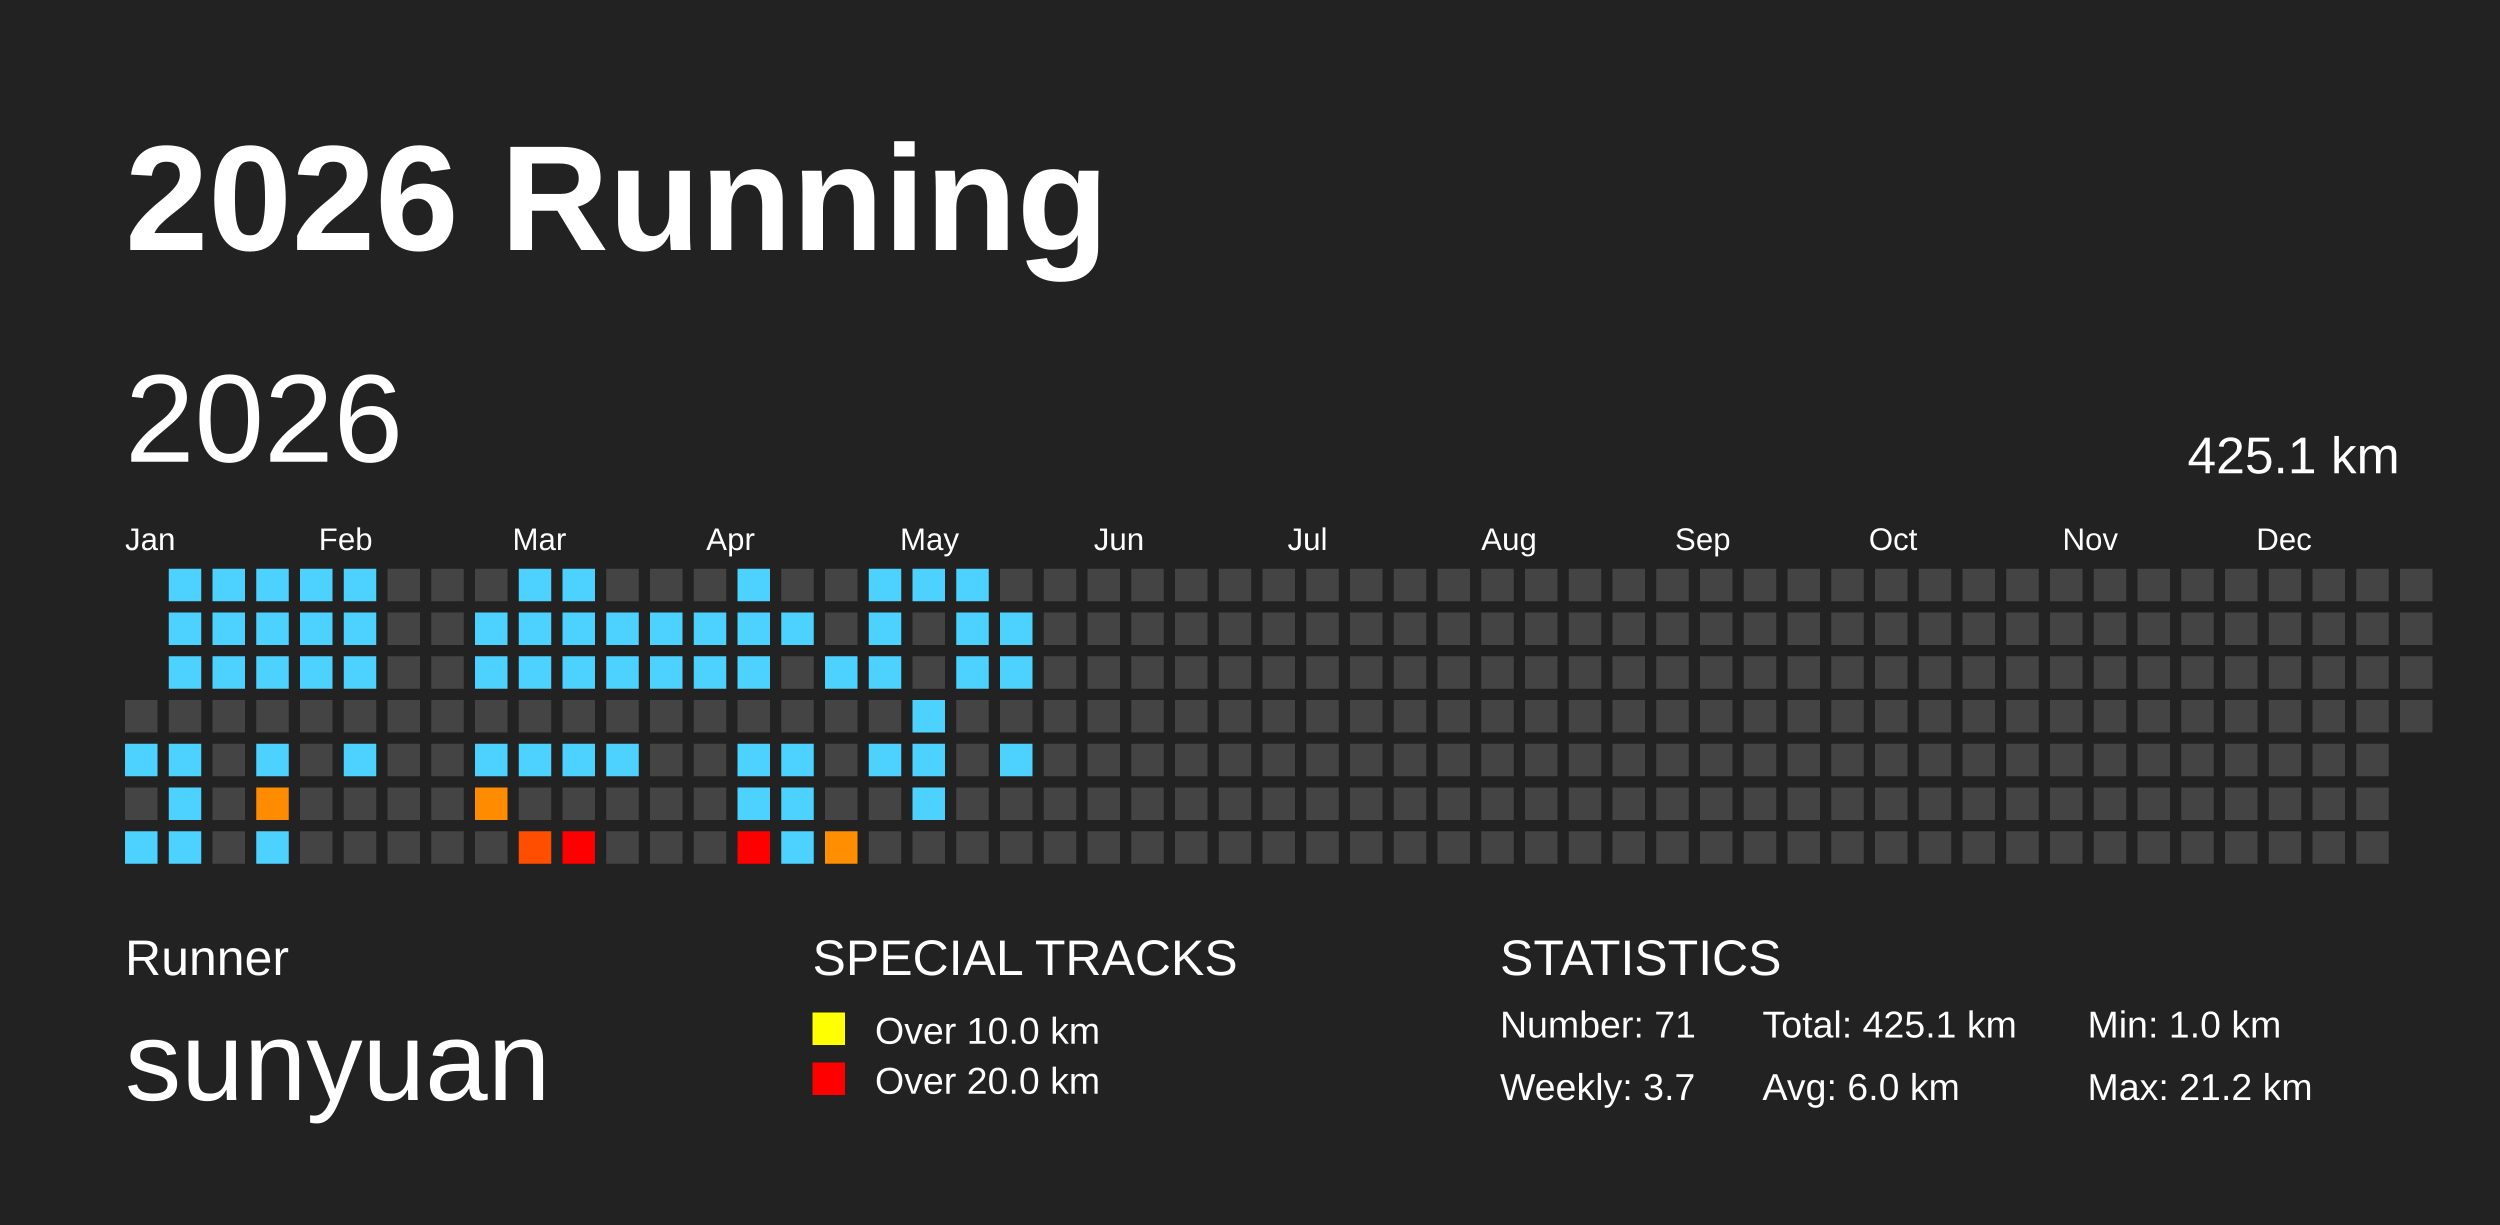
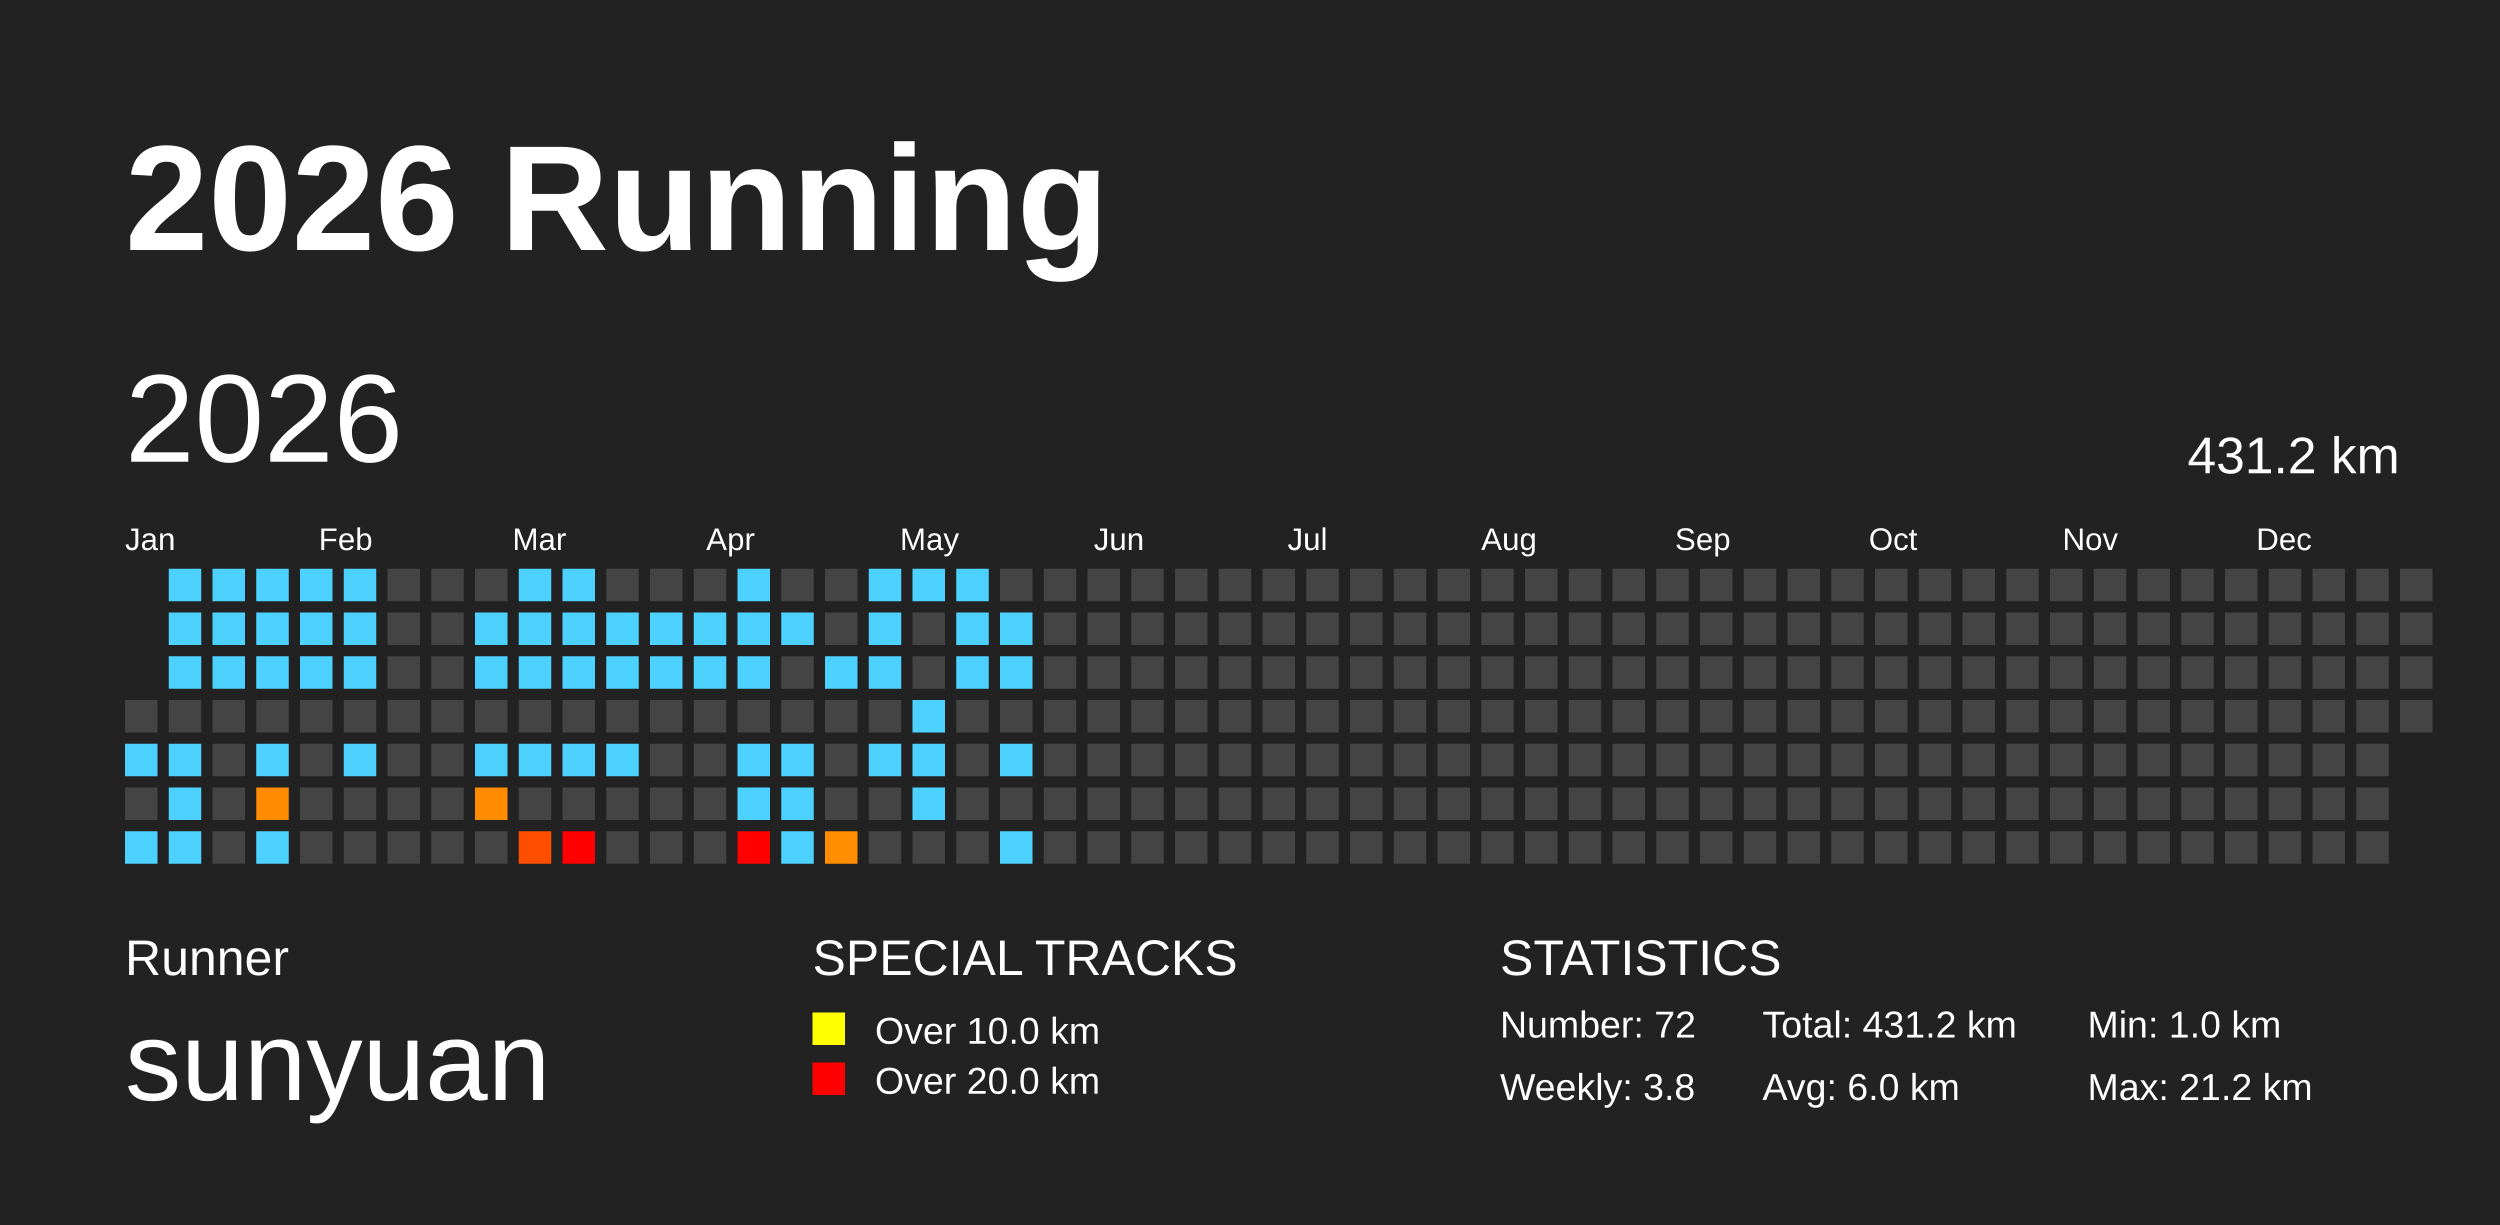
<svg xmlns="http://www.w3.org/2000/svg" baseProfile="full" height="98mm" version="1.1" viewBox="0,0,200,98" width="200mm">
  <defs />
  <rect fill="#222222" height="98" width="200" x="0" y="0" />
  <text fill="#FFFFFF" style="font-size:12px; font-family:Arial; font-weight:bold;" x="10" y="20">2026 Running</text>
  <text fill="#FFFFFF" style="font-size:4px; font-family:Arial" x="10" y="78">Runner</text>
  <text fill="#FFFFFF" style="font-size:9px; font-family:Arial" x="10" y="88">sunyuan</text>
  <text fill="#FFFFFF" style="font-size:4px; font-family:Arial" x="65" y="78">SPECIAL TRACKS</text>
  <rect fill="yellow" height="2.6" width="2.6" x="65" y="81" />
  <text fill="#FFFFFF" style="font-size:3px; font-family:Arial" x="70" y="83.5">Over 10.0 km</text>
  <rect fill="red" height="2.6" width="2.6" x="65" y="85" />
  <text fill="#FFFFFF" style="font-size:3px; font-family:Arial" x="70" y="87.5">Over 20.0 km</text>
  <text fill="#FFFFFF" style="font-size:4px; font-family:Arial" x="120" y="78">STATISTICS</text>
-   <text fill="#FFFFFF" style="font-size:3px; font-family:Arial" x="120" y="83">Number: 71</text>
-   <text fill="#FFFFFF" style="font-size:3px; font-family:Arial" x="120" y="88">Weekly: 3.7</text>
-   <text fill="#FFFFFF" style="font-size:3px; font-family:Arial" x="141" y="83">Total: 425.1 km</text>
+   <text fill="#FFFFFF" style="font-size:3px; font-family:Arial" x="120" y="83">Number: 72</text>
+   <text fill="#FFFFFF" style="font-size:3px; font-family:Arial" x="120" y="88">Weekly: 3.8</text>
+   <text fill="#FFFFFF" style="font-size:3px; font-family:Arial" x="141" y="83">Total: 431.2 km</text>
  <text fill="#FFFFFF" style="font-size:3px; font-family:Arial" x="141" y="88">Avg: 6.0 km</text>
  <text fill="#FFFFFF" style="font-size:3px; font-family:Arial" x="167" y="83">Min: 1.0 km</text>
  <text fill="#FFFFFF" style="font-size:3px; font-family:Arial" x="167" y="88">Max: 21.2 km</text>
  <text dominant-baseline="hanging" fill="#FFFFFF" style="font-size:10.0px; font-family:Arial;" x="10" y="30">2026</text>
-   <text dominant-baseline="hanging" fill="#FFFFFF" style="font-size:4.125px; font-family:Arial;" x="175" y="35">425.1 km</text>
+   <text dominant-baseline="hanging" fill="#FFFFFF" style="font-size:4.125px; font-family:Arial;" x="175" y="35">431.2 km</text>
  <text fill="#FFFFFF" style="font-size:2.5px; font-family:Arial" x="10.0" y="44">Jan</text>
  <text fill="#FFFFFF" style="font-size:2.5px; font-family:Arial" x="25.5" y="44">Feb</text>
  <text fill="#FFFFFF" style="font-size:2.5px; font-family:Arial" x="41.0" y="44">Mar</text>
  <text fill="#FFFFFF" style="font-size:2.5px; font-family:Arial" x="56.5" y="44">Apr</text>
  <text fill="#FFFFFF" style="font-size:2.5px; font-family:Arial" x="72.0" y="44">May</text>
  <text fill="#FFFFFF" style="font-size:2.5px; font-family:Arial" x="87.5" y="44">Jun</text>
  <text fill="#FFFFFF" style="font-size:2.5px; font-family:Arial" x="103.0" y="44">Jul</text>
  <text fill="#FFFFFF" style="font-size:2.5px; font-family:Arial" x="118.5" y="44">Aug</text>
  <text fill="#FFFFFF" style="font-size:2.5px; font-family:Arial" x="134.0" y="44">Sep</text>
  <text fill="#FFFFFF" style="font-size:2.5px; font-family:Arial" x="149.5" y="44">Oct</text>
  <text fill="#FFFFFF" style="font-size:2.5px; font-family:Arial" x="165.0" y="44">Nov</text>
  <text fill="#FFFFFF" style="font-size:2.5px; font-family:Arial" x="180.5" y="44">Dec</text>
  <rect fill="#444444" height="2.6" width="2.6" x="10.0" y="56.0" />
  <rect fill="#4dd2ff" height="2.6" width="2.6" x="10.0" y="59.5" />
  <rect fill="#444444" height="2.6" width="2.6" x="10.0" y="63.0" />
  <rect fill="#4dd2ff" height="2.6" width="2.6" x="10.0" y="66.5" />
  <rect fill="#4dd2ff" height="2.6" width="2.6" x="13.5" y="45.5" />
  <rect fill="#4dd2ff" height="2.6" width="2.6" x="13.5" y="49.0" />
  <rect fill="#4dd2ff" height="2.6" width="2.6" x="13.5" y="52.5" />
  <rect fill="#444444" height="2.6" width="2.6" x="13.5" y="56.0" />
  <rect fill="#4dd2ff" height="2.6" width="2.6" x="13.5" y="59.5" />
  <rect fill="#4dd2ff" height="2.6" width="2.6" x="13.5" y="63.0" />
  <rect fill="#4dd2ff" height="2.6" width="2.6" x="13.5" y="66.5" />
  <rect fill="#4dd2ff" height="2.6" width="2.6" x="17.0" y="45.5" />
  <rect fill="#4dd2ff" height="2.6" width="2.6" x="17.0" y="49.0" />
  <rect fill="#4dd2ff" height="2.6" width="2.6" x="17.0" y="52.5" />
  <rect fill="#444444" height="2.6" width="2.6" x="17.0" y="56.0" />
  <rect fill="#444444" height="2.6" width="2.6" x="17.0" y="59.5" />
  <rect fill="#444444" height="2.6" width="2.6" x="17.0" y="63.0" />
  <rect fill="#444444" height="2.6" width="2.6" x="17.0" y="66.5" />
  <rect fill="#4dd2ff" height="2.6" width="2.6" x="20.5" y="45.5" />
  <rect fill="#4dd2ff" height="2.6" width="2.6" x="20.5" y="49.0" />
  <rect fill="#4dd2ff" height="2.6" width="2.6" x="20.5" y="52.5" />
  <rect fill="#444444" height="2.6" width="2.6" x="20.5" y="56.0" />
  <rect fill="#4dd2ff" height="2.6" width="2.6" x="20.5" y="59.5" />
  <rect fill="#ff8b00" height="2.6" width="2.6" x="20.5" y="63.0" />
  <rect fill="#4dd2ff" height="2.6" width="2.6" x="20.5" y="66.5" />
  <rect fill="#4dd2ff" height="2.6" width="2.6" x="24.0" y="45.5" />
  <rect fill="#4dd2ff" height="2.6" width="2.6" x="24.0" y="49.0" />
  <rect fill="#4dd2ff" height="2.6" width="2.6" x="24.0" y="52.5" />
  <rect fill="#444444" height="2.6" width="2.6" x="24.0" y="56.0" />
  <rect fill="#444444" height="2.6" width="2.6" x="24.0" y="59.5" />
  <rect fill="#444444" height="2.6" width="2.6" x="24.0" y="63.0" />
  <rect fill="#444444" height="2.6" width="2.6" x="24.0" y="66.5" />
  <rect fill="#4dd2ff" height="2.6" width="2.6" x="27.5" y="45.5" />
  <rect fill="#4dd2ff" height="2.6" width="2.6" x="27.5" y="49.0" />
  <rect fill="#4dd2ff" height="2.6" width="2.6" x="27.5" y="52.5" />
  <rect fill="#444444" height="2.6" width="2.6" x="27.5" y="56.0" />
  <rect fill="#4dd2ff" height="2.6" width="2.6" x="27.5" y="59.5" />
  <rect fill="#444444" height="2.6" width="2.6" x="27.5" y="63.0" />
  <rect fill="#444444" height="2.6" width="2.6" x="27.5" y="66.5" />
  <rect fill="#444444" height="2.6" width="2.6" x="31.0" y="45.5" />
  <rect fill="#444444" height="2.6" width="2.6" x="31.0" y="49.0" />
  <rect fill="#444444" height="2.6" width="2.6" x="31.0" y="52.5" />
  <rect fill="#444444" height="2.6" width="2.6" x="31.0" y="56.0" />
  <rect fill="#444444" height="2.6" width="2.6" x="31.0" y="59.5" />
  <rect fill="#444444" height="2.6" width="2.6" x="31.0" y="63.0" />
  <rect fill="#444444" height="2.6" width="2.6" x="31.0" y="66.5" />
  <rect fill="#444444" height="2.6" width="2.6" x="34.5" y="45.5" />
  <rect fill="#444444" height="2.6" width="2.6" x="34.5" y="49.0" />
  <rect fill="#444444" height="2.6" width="2.6" x="34.5" y="52.5" />
  <rect fill="#444444" height="2.6" width="2.6" x="34.5" y="56.0" />
  <rect fill="#444444" height="2.6" width="2.6" x="34.5" y="59.5" />
  <rect fill="#444444" height="2.6" width="2.6" x="34.5" y="63.0" />
  <rect fill="#444444" height="2.6" width="2.6" x="34.5" y="66.5" />
  <rect fill="#444444" height="2.6" width="2.6" x="38.0" y="45.5" />
  <rect fill="#4dd2ff" height="2.6" width="2.6" x="38.0" y="49.0" />
  <rect fill="#4dd2ff" height="2.6" width="2.6" x="38.0" y="52.5" />
  <rect fill="#444444" height="2.6" width="2.6" x="38.0" y="56.0" />
  <rect fill="#4dd2ff" height="2.6" width="2.6" x="38.0" y="59.5" />
  <rect fill="#ff8c00" height="2.6" width="2.6" x="38.0" y="63.0" />
  <rect fill="#444444" height="2.6" width="2.6" x="38.0" y="66.5" />
  <rect fill="#4dd2ff" height="2.6" width="2.6" x="41.5" y="45.5" />
  <rect fill="#4dd2ff" height="2.6" width="2.6" x="41.5" y="49.0" />
  <rect fill="#4dd2ff" height="2.6" width="2.6" x="41.5" y="52.5" />
  <rect fill="#444444" height="2.6" width="2.6" x="41.5" y="56.0" />
  <rect fill="#4dd2ff" height="2.6" width="2.6" x="41.5" y="59.5" />
  <rect fill="#444444" height="2.6" width="2.6" x="41.5" y="63.0" />
  <rect fill="#ff4e00" height="2.6" width="2.6" x="41.5" y="66.5" />
  <rect fill="#4dd2ff" height="2.6" width="2.6" x="45.0" y="45.5" />
  <rect fill="#4dd2ff" height="2.6" width="2.6" x="45.0" y="49.0" />
  <rect fill="#4dd2ff" height="2.6" width="2.6" x="45.0" y="52.5" />
  <rect fill="#444444" height="2.6" width="2.6" x="45.0" y="56.0" />
  <rect fill="#4dd2ff" height="2.6" width="2.6" x="45.0" y="59.5" />
  <rect fill="#444444" height="2.6" width="2.6" x="45.0" y="63.0" />
  <rect fill="red" height="2.6" width="2.6" x="45.0" y="66.5" />
  <rect fill="#444444" height="2.6" width="2.6" x="48.5" y="45.5" />
  <rect fill="#4dd2ff" height="2.6" width="2.6" x="48.5" y="49.0" />
  <rect fill="#4dd2ff" height="2.6" width="2.6" x="48.5" y="52.5" />
  <rect fill="#444444" height="2.6" width="2.6" x="48.5" y="56.0" />
  <rect fill="#4dd2ff" height="2.6" width="2.6" x="48.5" y="59.5" />
  <rect fill="#444444" height="2.6" width="2.6" x="48.5" y="63.0" />
  <rect fill="#444444" height="2.6" width="2.6" x="48.5" y="66.5" />
  <rect fill="#444444" height="2.6" width="2.6" x="52.0" y="45.5" />
  <rect fill="#4dd2ff" height="2.6" width="2.6" x="52.0" y="49.0" />
  <rect fill="#4dd2ff" height="2.6" width="2.6" x="52.0" y="52.5" />
  <rect fill="#444444" height="2.6" width="2.6" x="52.0" y="56.0" />
  <rect fill="#444444" height="2.6" width="2.6" x="52.0" y="59.5" />
  <rect fill="#444444" height="2.6" width="2.6" x="52.0" y="63.0" />
  <rect fill="#444444" height="2.6" width="2.6" x="52.0" y="66.5" />
  <rect fill="#444444" height="2.6" width="2.6" x="55.5" y="45.5" />
  <rect fill="#4dd2ff" height="2.6" width="2.6" x="55.5" y="49.0" />
  <rect fill="#4dd2ff" height="2.6" width="2.6" x="55.5" y="52.5" />
  <rect fill="#444444" height="2.6" width="2.6" x="55.5" y="56.0" />
  <rect fill="#444444" height="2.6" width="2.6" x="55.5" y="59.5" />
  <rect fill="#444444" height="2.6" width="2.6" x="55.5" y="63.0" />
  <rect fill="#444444" height="2.6" width="2.6" x="55.5" y="66.5" />
  <rect fill="#4dd2ff" height="2.6" width="2.6" x="59.0" y="45.5" />
  <rect fill="#4dd2ff" height="2.6" width="2.6" x="59.0" y="49.0" />
  <rect fill="#4dd2ff" height="2.6" width="2.6" x="59.0" y="52.5" />
  <rect fill="#444444" height="2.6" width="2.6" x="59.0" y="56.0" />
  <rect fill="#4dd2ff" height="2.6" width="2.6" x="59.0" y="59.5" />
  <rect fill="#4dd2ff" height="2.6" width="2.6" x="59.0" y="63.0" />
  <rect fill="red" height="2.6" width="2.6" x="59.0" y="66.5" />
  <rect fill="#444444" height="2.6" width="2.6" x="62.5" y="45.5" />
  <rect fill="#4dd2ff" height="2.6" width="2.6" x="62.5" y="49.0" />
  <rect fill="#444444" height="2.6" width="2.6" x="62.5" y="52.5" />
  <rect fill="#444444" height="2.6" width="2.6" x="62.5" y="56.0" />
  <rect fill="#4dd2ff" height="2.6" width="2.6" x="62.5" y="59.5" />
  <rect fill="#4dd2ff" height="2.6" width="2.6" x="62.5" y="63.0" />
  <rect fill="#4dd2ff" height="2.6" width="2.6" x="62.5" y="66.5" />
  <rect fill="#444444" height="2.6" width="2.6" x="66.0" y="45.5" />
  <rect fill="#444444" height="2.6" width="2.6" x="66.0" y="49.0" />
  <rect fill="#4dd2ff" height="2.6" width="2.6" x="66.0" y="52.5" />
  <rect fill="#444444" height="2.6" width="2.6" x="66.0" y="56.0" />
  <rect fill="#444444" height="2.6" width="2.6" x="66.0" y="59.5" />
  <rect fill="#444444" height="2.6" width="2.6" x="66.0" y="63.0" />
  <rect fill="#ff8e00" height="2.6" width="2.6" x="66.0" y="66.5" />
  <rect fill="#4dd2ff" height="2.6" width="2.6" x="69.5" y="45.5" />
  <rect fill="#4dd2ff" height="2.6" width="2.6" x="69.5" y="49.0" />
  <rect fill="#4dd2ff" height="2.6" width="2.6" x="69.5" y="52.5" />
  <rect fill="#444444" height="2.6" width="2.6" x="69.5" y="56.0" />
  <rect fill="#4dd2ff" height="2.6" width="2.6" x="69.5" y="59.5" />
  <rect fill="#444444" height="2.6" width="2.6" x="69.5" y="63.0" />
  <rect fill="#444444" height="2.6" width="2.6" x="69.5" y="66.5" />
  <rect fill="#4dd2ff" height="2.6" width="2.6" x="73.0" y="45.5" />
  <rect fill="#444444" height="2.6" width="2.6" x="73.0" y="49.0" />
  <rect fill="#444444" height="2.6" width="2.6" x="73.0" y="52.5" />
  <rect fill="#4dd2ff" height="2.6" width="2.6" x="73.0" y="56.0" />
  <rect fill="#4dd2ff" height="2.6" width="2.6" x="73.0" y="59.5" />
  <rect fill="#4dd2ff" height="2.6" width="2.6" x="73.0" y="63.0" />
  <rect fill="#444444" height="2.6" width="2.6" x="73.0" y="66.5" />
  <rect fill="#4dd2ff" height="2.6" width="2.6" x="76.5" y="45.5" />
  <rect fill="#4dd2ff" height="2.6" width="2.6" x="76.5" y="49.0" />
  <rect fill="#4dd2ff" height="2.6" width="2.6" x="76.5" y="52.5" />
  <rect fill="#444444" height="2.6" width="2.6" x="76.5" y="56.0" />
  <rect fill="#444444" height="2.6" width="2.6" x="76.5" y="59.5" />
  <rect fill="#444444" height="2.6" width="2.6" x="76.5" y="63.0" />
  <rect fill="#444444" height="2.6" width="2.6" x="76.5" y="66.5" />
  <rect fill="#444444" height="2.6" width="2.6" x="80.0" y="45.5" />
  <rect fill="#4dd2ff" height="2.6" width="2.6" x="80.0" y="49.0" />
  <rect fill="#4dd2ff" height="2.6" width="2.6" x="80.0" y="52.5" />
  <rect fill="#444444" height="2.6" width="2.6" x="80.0" y="56.0" />
  <rect fill="#4dd2ff" height="2.6" width="2.6" x="80.0" y="59.5" />
  <rect fill="#444444" height="2.6" width="2.6" x="80.0" y="63.0" />
-   <rect fill="#444444" height="2.6" width="2.6" x="80.0" y="66.5" />
+   <rect fill="#4dd2ff" height="2.6" width="2.6" x="80.0" y="66.5" />
  <rect fill="#444444" height="2.6" width="2.6" x="83.5" y="45.5" />
  <rect fill="#444444" height="2.6" width="2.6" x="83.5" y="49.0" />
  <rect fill="#444444" height="2.6" width="2.6" x="83.5" y="52.5" />
  <rect fill="#444444" height="2.6" width="2.6" x="83.5" y="56.0" />
  <rect fill="#444444" height="2.6" width="2.6" x="83.5" y="59.5" />
  <rect fill="#444444" height="2.6" width="2.6" x="83.5" y="63.0" />
  <rect fill="#444444" height="2.6" width="2.6" x="83.5" y="66.5" />
  <rect fill="#444444" height="2.6" width="2.6" x="87.0" y="45.5" />
  <rect fill="#444444" height="2.6" width="2.6" x="87.0" y="49.0" />
  <rect fill="#444444" height="2.6" width="2.6" x="87.0" y="52.5" />
  <rect fill="#444444" height="2.6" width="2.6" x="87.0" y="56.0" />
  <rect fill="#444444" height="2.6" width="2.6" x="87.0" y="59.5" />
  <rect fill="#444444" height="2.6" width="2.6" x="87.0" y="63.0" />
  <rect fill="#444444" height="2.6" width="2.6" x="87.0" y="66.5" />
  <rect fill="#444444" height="2.6" width="2.6" x="90.5" y="45.5" />
  <rect fill="#444444" height="2.6" width="2.6" x="90.5" y="49.0" />
  <rect fill="#444444" height="2.6" width="2.6" x="90.5" y="52.5" />
  <rect fill="#444444" height="2.6" width="2.6" x="90.5" y="56.0" />
  <rect fill="#444444" height="2.6" width="2.6" x="90.5" y="59.5" />
  <rect fill="#444444" height="2.6" width="2.6" x="90.5" y="63.0" />
  <rect fill="#444444" height="2.6" width="2.6" x="90.5" y="66.5" />
  <rect fill="#444444" height="2.6" width="2.6" x="94.0" y="45.5" />
  <rect fill="#444444" height="2.6" width="2.6" x="94.0" y="49.0" />
  <rect fill="#444444" height="2.6" width="2.6" x="94.0" y="52.5" />
  <rect fill="#444444" height="2.6" width="2.6" x="94.0" y="56.0" />
  <rect fill="#444444" height="2.6" width="2.6" x="94.0" y="59.5" />
  <rect fill="#444444" height="2.6" width="2.6" x="94.0" y="63.0" />
  <rect fill="#444444" height="2.6" width="2.6" x="94.0" y="66.5" />
  <rect fill="#444444" height="2.6" width="2.6" x="97.5" y="45.5" />
  <rect fill="#444444" height="2.6" width="2.6" x="97.5" y="49.0" />
  <rect fill="#444444" height="2.6" width="2.6" x="97.5" y="52.5" />
  <rect fill="#444444" height="2.6" width="2.6" x="97.5" y="56.0" />
  <rect fill="#444444" height="2.6" width="2.6" x="97.5" y="59.5" />
  <rect fill="#444444" height="2.6" width="2.6" x="97.5" y="63.0" />
  <rect fill="#444444" height="2.6" width="2.6" x="97.5" y="66.5" />
  <rect fill="#444444" height="2.6" width="2.6" x="101.0" y="45.5" />
  <rect fill="#444444" height="2.6" width="2.6" x="101.0" y="49.0" />
  <rect fill="#444444" height="2.6" width="2.6" x="101.0" y="52.5" />
  <rect fill="#444444" height="2.6" width="2.6" x="101.0" y="56.0" />
  <rect fill="#444444" height="2.6" width="2.6" x="101.0" y="59.5" />
  <rect fill="#444444" height="2.6" width="2.6" x="101.0" y="63.0" />
  <rect fill="#444444" height="2.6" width="2.6" x="101.0" y="66.5" />
  <rect fill="#444444" height="2.6" width="2.6" x="104.5" y="45.5" />
  <rect fill="#444444" height="2.6" width="2.6" x="104.5" y="49.0" />
  <rect fill="#444444" height="2.6" width="2.6" x="104.5" y="52.5" />
  <rect fill="#444444" height="2.6" width="2.6" x="104.5" y="56.0" />
  <rect fill="#444444" height="2.6" width="2.6" x="104.5" y="59.5" />
  <rect fill="#444444" height="2.6" width="2.6" x="104.5" y="63.0" />
  <rect fill="#444444" height="2.6" width="2.6" x="104.5" y="66.5" />
  <rect fill="#444444" height="2.6" width="2.6" x="108.0" y="45.5" />
  <rect fill="#444444" height="2.6" width="2.6" x="108.0" y="49.0" />
  <rect fill="#444444" height="2.6" width="2.6" x="108.0" y="52.5" />
  <rect fill="#444444" height="2.6" width="2.6" x="108.0" y="56.0" />
  <rect fill="#444444" height="2.6" width="2.6" x="108.0" y="59.5" />
  <rect fill="#444444" height="2.6" width="2.6" x="108.0" y="63.0" />
  <rect fill="#444444" height="2.6" width="2.6" x="108.0" y="66.5" />
  <rect fill="#444444" height="2.6" width="2.6" x="111.5" y="45.5" />
  <rect fill="#444444" height="2.6" width="2.6" x="111.5" y="49.0" />
  <rect fill="#444444" height="2.6" width="2.6" x="111.5" y="52.5" />
  <rect fill="#444444" height="2.6" width="2.6" x="111.5" y="56.0" />
  <rect fill="#444444" height="2.6" width="2.6" x="111.5" y="59.5" />
  <rect fill="#444444" height="2.6" width="2.6" x="111.5" y="63.0" />
  <rect fill="#444444" height="2.6" width="2.6" x="111.5" y="66.5" />
  <rect fill="#444444" height="2.6" width="2.6" x="115.0" y="45.5" />
  <rect fill="#444444" height="2.6" width="2.6" x="115.0" y="49.0" />
  <rect fill="#444444" height="2.6" width="2.6" x="115.0" y="52.5" />
  <rect fill="#444444" height="2.6" width="2.6" x="115.0" y="56.0" />
  <rect fill="#444444" height="2.6" width="2.6" x="115.0" y="59.5" />
  <rect fill="#444444" height="2.6" width="2.6" x="115.0" y="63.0" />
  <rect fill="#444444" height="2.6" width="2.6" x="115.0" y="66.5" />
  <rect fill="#444444" height="2.6" width="2.6" x="118.5" y="45.5" />
  <rect fill="#444444" height="2.6" width="2.6" x="118.5" y="49.0" />
  <rect fill="#444444" height="2.6" width="2.6" x="118.5" y="52.5" />
  <rect fill="#444444" height="2.6" width="2.6" x="118.5" y="56.0" />
  <rect fill="#444444" height="2.6" width="2.6" x="118.5" y="59.5" />
  <rect fill="#444444" height="2.6" width="2.6" x="118.5" y="63.0" />
  <rect fill="#444444" height="2.6" width="2.6" x="118.5" y="66.5" />
  <rect fill="#444444" height="2.6" width="2.6" x="122.0" y="45.5" />
  <rect fill="#444444" height="2.6" width="2.6" x="122.0" y="49.0" />
  <rect fill="#444444" height="2.6" width="2.6" x="122.0" y="52.5" />
  <rect fill="#444444" height="2.6" width="2.6" x="122.0" y="56.0" />
  <rect fill="#444444" height="2.6" width="2.6" x="122.0" y="59.5" />
  <rect fill="#444444" height="2.6" width="2.6" x="122.0" y="63.0" />
  <rect fill="#444444" height="2.6" width="2.6" x="122.0" y="66.5" />
  <rect fill="#444444" height="2.6" width="2.6" x="125.5" y="45.5" />
  <rect fill="#444444" height="2.6" width="2.6" x="125.5" y="49.0" />
  <rect fill="#444444" height="2.6" width="2.6" x="125.5" y="52.5" />
  <rect fill="#444444" height="2.6" width="2.6" x="125.5" y="56.0" />
  <rect fill="#444444" height="2.6" width="2.6" x="125.5" y="59.5" />
  <rect fill="#444444" height="2.6" width="2.6" x="125.5" y="63.0" />
  <rect fill="#444444" height="2.6" width="2.6" x="125.5" y="66.5" />
  <rect fill="#444444" height="2.6" width="2.6" x="129.0" y="45.5" />
  <rect fill="#444444" height="2.6" width="2.6" x="129.0" y="49.0" />
  <rect fill="#444444" height="2.6" width="2.6" x="129.0" y="52.5" />
  <rect fill="#444444" height="2.6" width="2.6" x="129.0" y="56.0" />
  <rect fill="#444444" height="2.6" width="2.6" x="129.0" y="59.5" />
  <rect fill="#444444" height="2.6" width="2.6" x="129.0" y="63.0" />
  <rect fill="#444444" height="2.6" width="2.6" x="129.0" y="66.5" />
  <rect fill="#444444" height="2.6" width="2.6" x="132.5" y="45.5" />
  <rect fill="#444444" height="2.6" width="2.6" x="132.5" y="49.0" />
  <rect fill="#444444" height="2.6" width="2.6" x="132.5" y="52.5" />
  <rect fill="#444444" height="2.6" width="2.6" x="132.5" y="56.0" />
  <rect fill="#444444" height="2.6" width="2.6" x="132.5" y="59.5" />
  <rect fill="#444444" height="2.6" width="2.6" x="132.5" y="63.0" />
  <rect fill="#444444" height="2.6" width="2.6" x="132.5" y="66.5" />
  <rect fill="#444444" height="2.6" width="2.6" x="136.0" y="45.5" />
  <rect fill="#444444" height="2.6" width="2.6" x="136.0" y="49.0" />
  <rect fill="#444444" height="2.6" width="2.6" x="136.0" y="52.5" />
  <rect fill="#444444" height="2.6" width="2.6" x="136.0" y="56.0" />
  <rect fill="#444444" height="2.6" width="2.6" x="136.0" y="59.5" />
  <rect fill="#444444" height="2.6" width="2.6" x="136.0" y="63.0" />
  <rect fill="#444444" height="2.6" width="2.6" x="136.0" y="66.5" />
  <rect fill="#444444" height="2.6" width="2.6" x="139.5" y="45.5" />
  <rect fill="#444444" height="2.6" width="2.6" x="139.5" y="49.0" />
  <rect fill="#444444" height="2.6" width="2.6" x="139.5" y="52.5" />
  <rect fill="#444444" height="2.6" width="2.6" x="139.5" y="56.0" />
  <rect fill="#444444" height="2.6" width="2.6" x="139.5" y="59.5" />
  <rect fill="#444444" height="2.6" width="2.6" x="139.5" y="63.0" />
  <rect fill="#444444" height="2.6" width="2.6" x="139.5" y="66.5" />
  <rect fill="#444444" height="2.6" width="2.6" x="143.0" y="45.5" />
  <rect fill="#444444" height="2.6" width="2.6" x="143.0" y="49.0" />
  <rect fill="#444444" height="2.6" width="2.6" x="143.0" y="52.5" />
  <rect fill="#444444" height="2.6" width="2.6" x="143.0" y="56.0" />
  <rect fill="#444444" height="2.6" width="2.6" x="143.0" y="59.5" />
  <rect fill="#444444" height="2.6" width="2.6" x="143.0" y="63.0" />
  <rect fill="#444444" height="2.6" width="2.6" x="143.0" y="66.5" />
  <rect fill="#444444" height="2.6" width="2.6" x="146.5" y="45.5" />
  <rect fill="#444444" height="2.6" width="2.6" x="146.5" y="49.0" />
  <rect fill="#444444" height="2.6" width="2.6" x="146.5" y="52.5" />
  <rect fill="#444444" height="2.6" width="2.6" x="146.5" y="56.0" />
  <rect fill="#444444" height="2.6" width="2.6" x="146.5" y="59.5" />
  <rect fill="#444444" height="2.6" width="2.6" x="146.5" y="63.0" />
  <rect fill="#444444" height="2.6" width="2.6" x="146.5" y="66.5" />
  <rect fill="#444444" height="2.6" width="2.6" x="150.0" y="45.5" />
  <rect fill="#444444" height="2.6" width="2.6" x="150.0" y="49.0" />
  <rect fill="#444444" height="2.6" width="2.6" x="150.0" y="52.5" />
  <rect fill="#444444" height="2.6" width="2.6" x="150.0" y="56.0" />
  <rect fill="#444444" height="2.6" width="2.6" x="150.0" y="59.5" />
  <rect fill="#444444" height="2.6" width="2.6" x="150.0" y="63.0" />
  <rect fill="#444444" height="2.6" width="2.6" x="150.0" y="66.5" />
  <rect fill="#444444" height="2.6" width="2.6" x="153.5" y="45.5" />
  <rect fill="#444444" height="2.6" width="2.6" x="153.5" y="49.0" />
  <rect fill="#444444" height="2.6" width="2.6" x="153.5" y="52.5" />
  <rect fill="#444444" height="2.6" width="2.6" x="153.5" y="56.0" />
  <rect fill="#444444" height="2.6" width="2.6" x="153.5" y="59.5" />
  <rect fill="#444444" height="2.6" width="2.6" x="153.5" y="63.0" />
  <rect fill="#444444" height="2.6" width="2.6" x="153.5" y="66.5" />
  <rect fill="#444444" height="2.6" width="2.6" x="157.0" y="45.5" />
  <rect fill="#444444" height="2.6" width="2.6" x="157.0" y="49.0" />
  <rect fill="#444444" height="2.6" width="2.6" x="157.0" y="52.5" />
  <rect fill="#444444" height="2.6" width="2.6" x="157.0" y="56.0" />
  <rect fill="#444444" height="2.6" width="2.6" x="157.0" y="59.5" />
  <rect fill="#444444" height="2.6" width="2.6" x="157.0" y="63.0" />
  <rect fill="#444444" height="2.6" width="2.6" x="157.0" y="66.5" />
  <rect fill="#444444" height="2.6" width="2.6" x="160.5" y="45.5" />
  <rect fill="#444444" height="2.6" width="2.6" x="160.5" y="49.0" />
  <rect fill="#444444" height="2.6" width="2.6" x="160.5" y="52.5" />
  <rect fill="#444444" height="2.6" width="2.6" x="160.5" y="56.0" />
  <rect fill="#444444" height="2.6" width="2.6" x="160.5" y="59.5" />
  <rect fill="#444444" height="2.6" width="2.6" x="160.5" y="63.0" />
  <rect fill="#444444" height="2.6" width="2.6" x="160.5" y="66.5" />
  <rect fill="#444444" height="2.6" width="2.6" x="164.0" y="45.5" />
  <rect fill="#444444" height="2.6" width="2.6" x="164.0" y="49.0" />
  <rect fill="#444444" height="2.6" width="2.6" x="164.0" y="52.5" />
  <rect fill="#444444" height="2.6" width="2.6" x="164.0" y="56.0" />
  <rect fill="#444444" height="2.6" width="2.6" x="164.0" y="59.5" />
  <rect fill="#444444" height="2.6" width="2.6" x="164.0" y="63.0" />
  <rect fill="#444444" height="2.6" width="2.6" x="164.0" y="66.5" />
  <rect fill="#444444" height="2.6" width="2.6" x="167.5" y="45.5" />
  <rect fill="#444444" height="2.6" width="2.6" x="167.5" y="49.0" />
  <rect fill="#444444" height="2.6" width="2.6" x="167.5" y="52.5" />
  <rect fill="#444444" height="2.6" width="2.6" x="167.5" y="56.0" />
  <rect fill="#444444" height="2.6" width="2.6" x="167.5" y="59.5" />
  <rect fill="#444444" height="2.6" width="2.6" x="167.5" y="63.0" />
  <rect fill="#444444" height="2.6" width="2.6" x="167.5" y="66.5" />
  <rect fill="#444444" height="2.6" width="2.6" x="171.0" y="45.5" />
  <rect fill="#444444" height="2.6" width="2.6" x="171.0" y="49.0" />
  <rect fill="#444444" height="2.6" width="2.6" x="171.0" y="52.5" />
  <rect fill="#444444" height="2.6" width="2.6" x="171.0" y="56.0" />
  <rect fill="#444444" height="2.6" width="2.6" x="171.0" y="59.5" />
  <rect fill="#444444" height="2.6" width="2.6" x="171.0" y="63.0" />
  <rect fill="#444444" height="2.6" width="2.6" x="171.0" y="66.5" />
  <rect fill="#444444" height="2.6" width="2.6" x="174.5" y="45.5" />
  <rect fill="#444444" height="2.6" width="2.6" x="174.5" y="49.0" />
  <rect fill="#444444" height="2.6" width="2.6" x="174.5" y="52.5" />
  <rect fill="#444444" height="2.6" width="2.6" x="174.5" y="56.0" />
  <rect fill="#444444" height="2.6" width="2.6" x="174.5" y="59.5" />
  <rect fill="#444444" height="2.6" width="2.6" x="174.5" y="63.0" />
  <rect fill="#444444" height="2.6" width="2.6" x="174.5" y="66.5" />
  <rect fill="#444444" height="2.6" width="2.6" x="178.0" y="45.5" />
  <rect fill="#444444" height="2.6" width="2.6" x="178.0" y="49.0" />
  <rect fill="#444444" height="2.6" width="2.6" x="178.0" y="52.5" />
  <rect fill="#444444" height="2.6" width="2.6" x="178.0" y="56.0" />
  <rect fill="#444444" height="2.6" width="2.6" x="178.0" y="59.5" />
  <rect fill="#444444" height="2.6" width="2.6" x="178.0" y="63.0" />
  <rect fill="#444444" height="2.6" width="2.6" x="178.0" y="66.5" />
  <rect fill="#444444" height="2.6" width="2.6" x="181.5" y="45.5" />
  <rect fill="#444444" height="2.6" width="2.6" x="181.5" y="49.0" />
  <rect fill="#444444" height="2.6" width="2.6" x="181.5" y="52.5" />
  <rect fill="#444444" height="2.6" width="2.6" x="181.5" y="56.0" />
  <rect fill="#444444" height="2.6" width="2.6" x="181.5" y="59.5" />
  <rect fill="#444444" height="2.6" width="2.6" x="181.5" y="63.0" />
  <rect fill="#444444" height="2.6" width="2.6" x="181.5" y="66.5" />
  <rect fill="#444444" height="2.6" width="2.6" x="185.0" y="45.5" />
  <rect fill="#444444" height="2.6" width="2.6" x="185.0" y="49.0" />
  <rect fill="#444444" height="2.6" width="2.6" x="185.0" y="52.5" />
  <rect fill="#444444" height="2.6" width="2.6" x="185.0" y="56.0" />
  <rect fill="#444444" height="2.6" width="2.6" x="185.0" y="59.5" />
  <rect fill="#444444" height="2.6" width="2.6" x="185.0" y="63.0" />
  <rect fill="#444444" height="2.6" width="2.6" x="185.0" y="66.5" />
  <rect fill="#444444" height="2.6" width="2.6" x="188.5" y="45.5" />
  <rect fill="#444444" height="2.6" width="2.6" x="188.5" y="49.0" />
  <rect fill="#444444" height="2.6" width="2.6" x="188.5" y="52.5" />
  <rect fill="#444444" height="2.6" width="2.6" x="188.5" y="56.0" />
  <rect fill="#444444" height="2.6" width="2.6" x="188.5" y="59.5" />
  <rect fill="#444444" height="2.6" width="2.6" x="188.5" y="63.0" />
  <rect fill="#444444" height="2.6" width="2.6" x="188.5" y="66.5" />
  <rect fill="#444444" height="2.6" width="2.6" x="192.0" y="45.5" />
  <rect fill="#444444" height="2.6" width="2.6" x="192.0" y="49.0" />
  <rect fill="#444444" height="2.6" width="2.6" x="192.0" y="52.5" />
  <rect fill="#444444" height="2.6" width="2.6" x="192.0" y="56.0" />
</svg>
